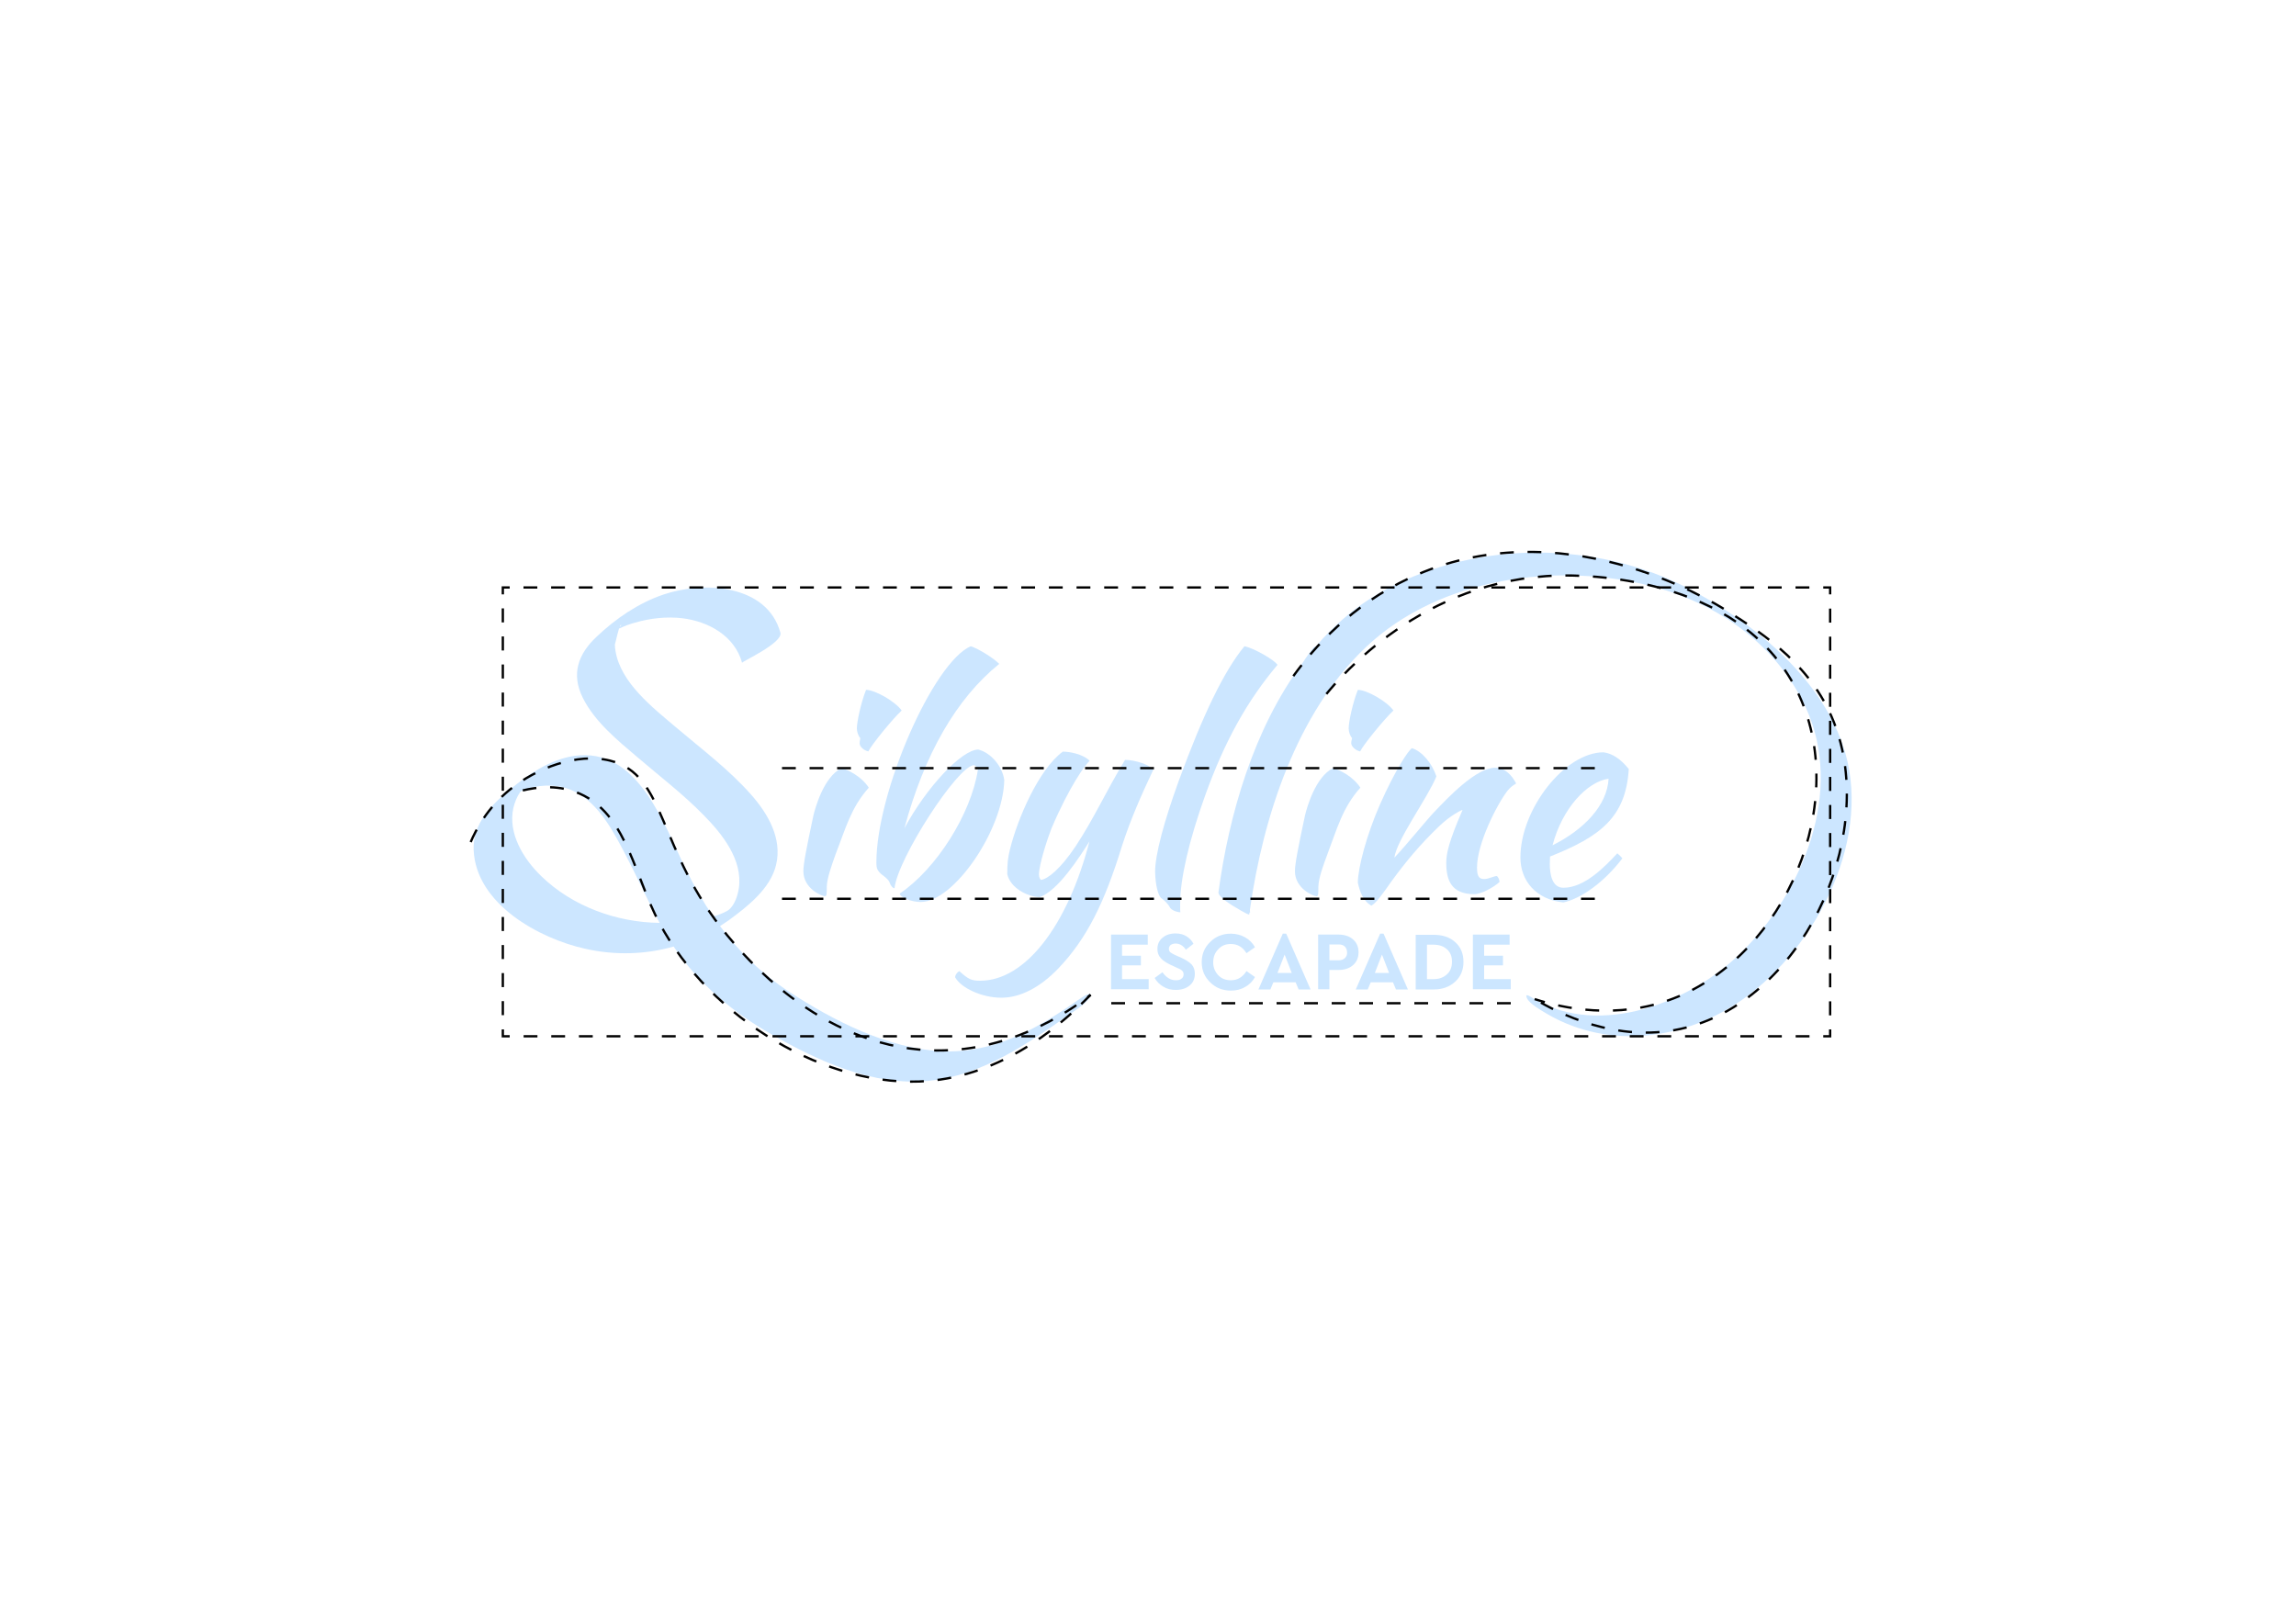
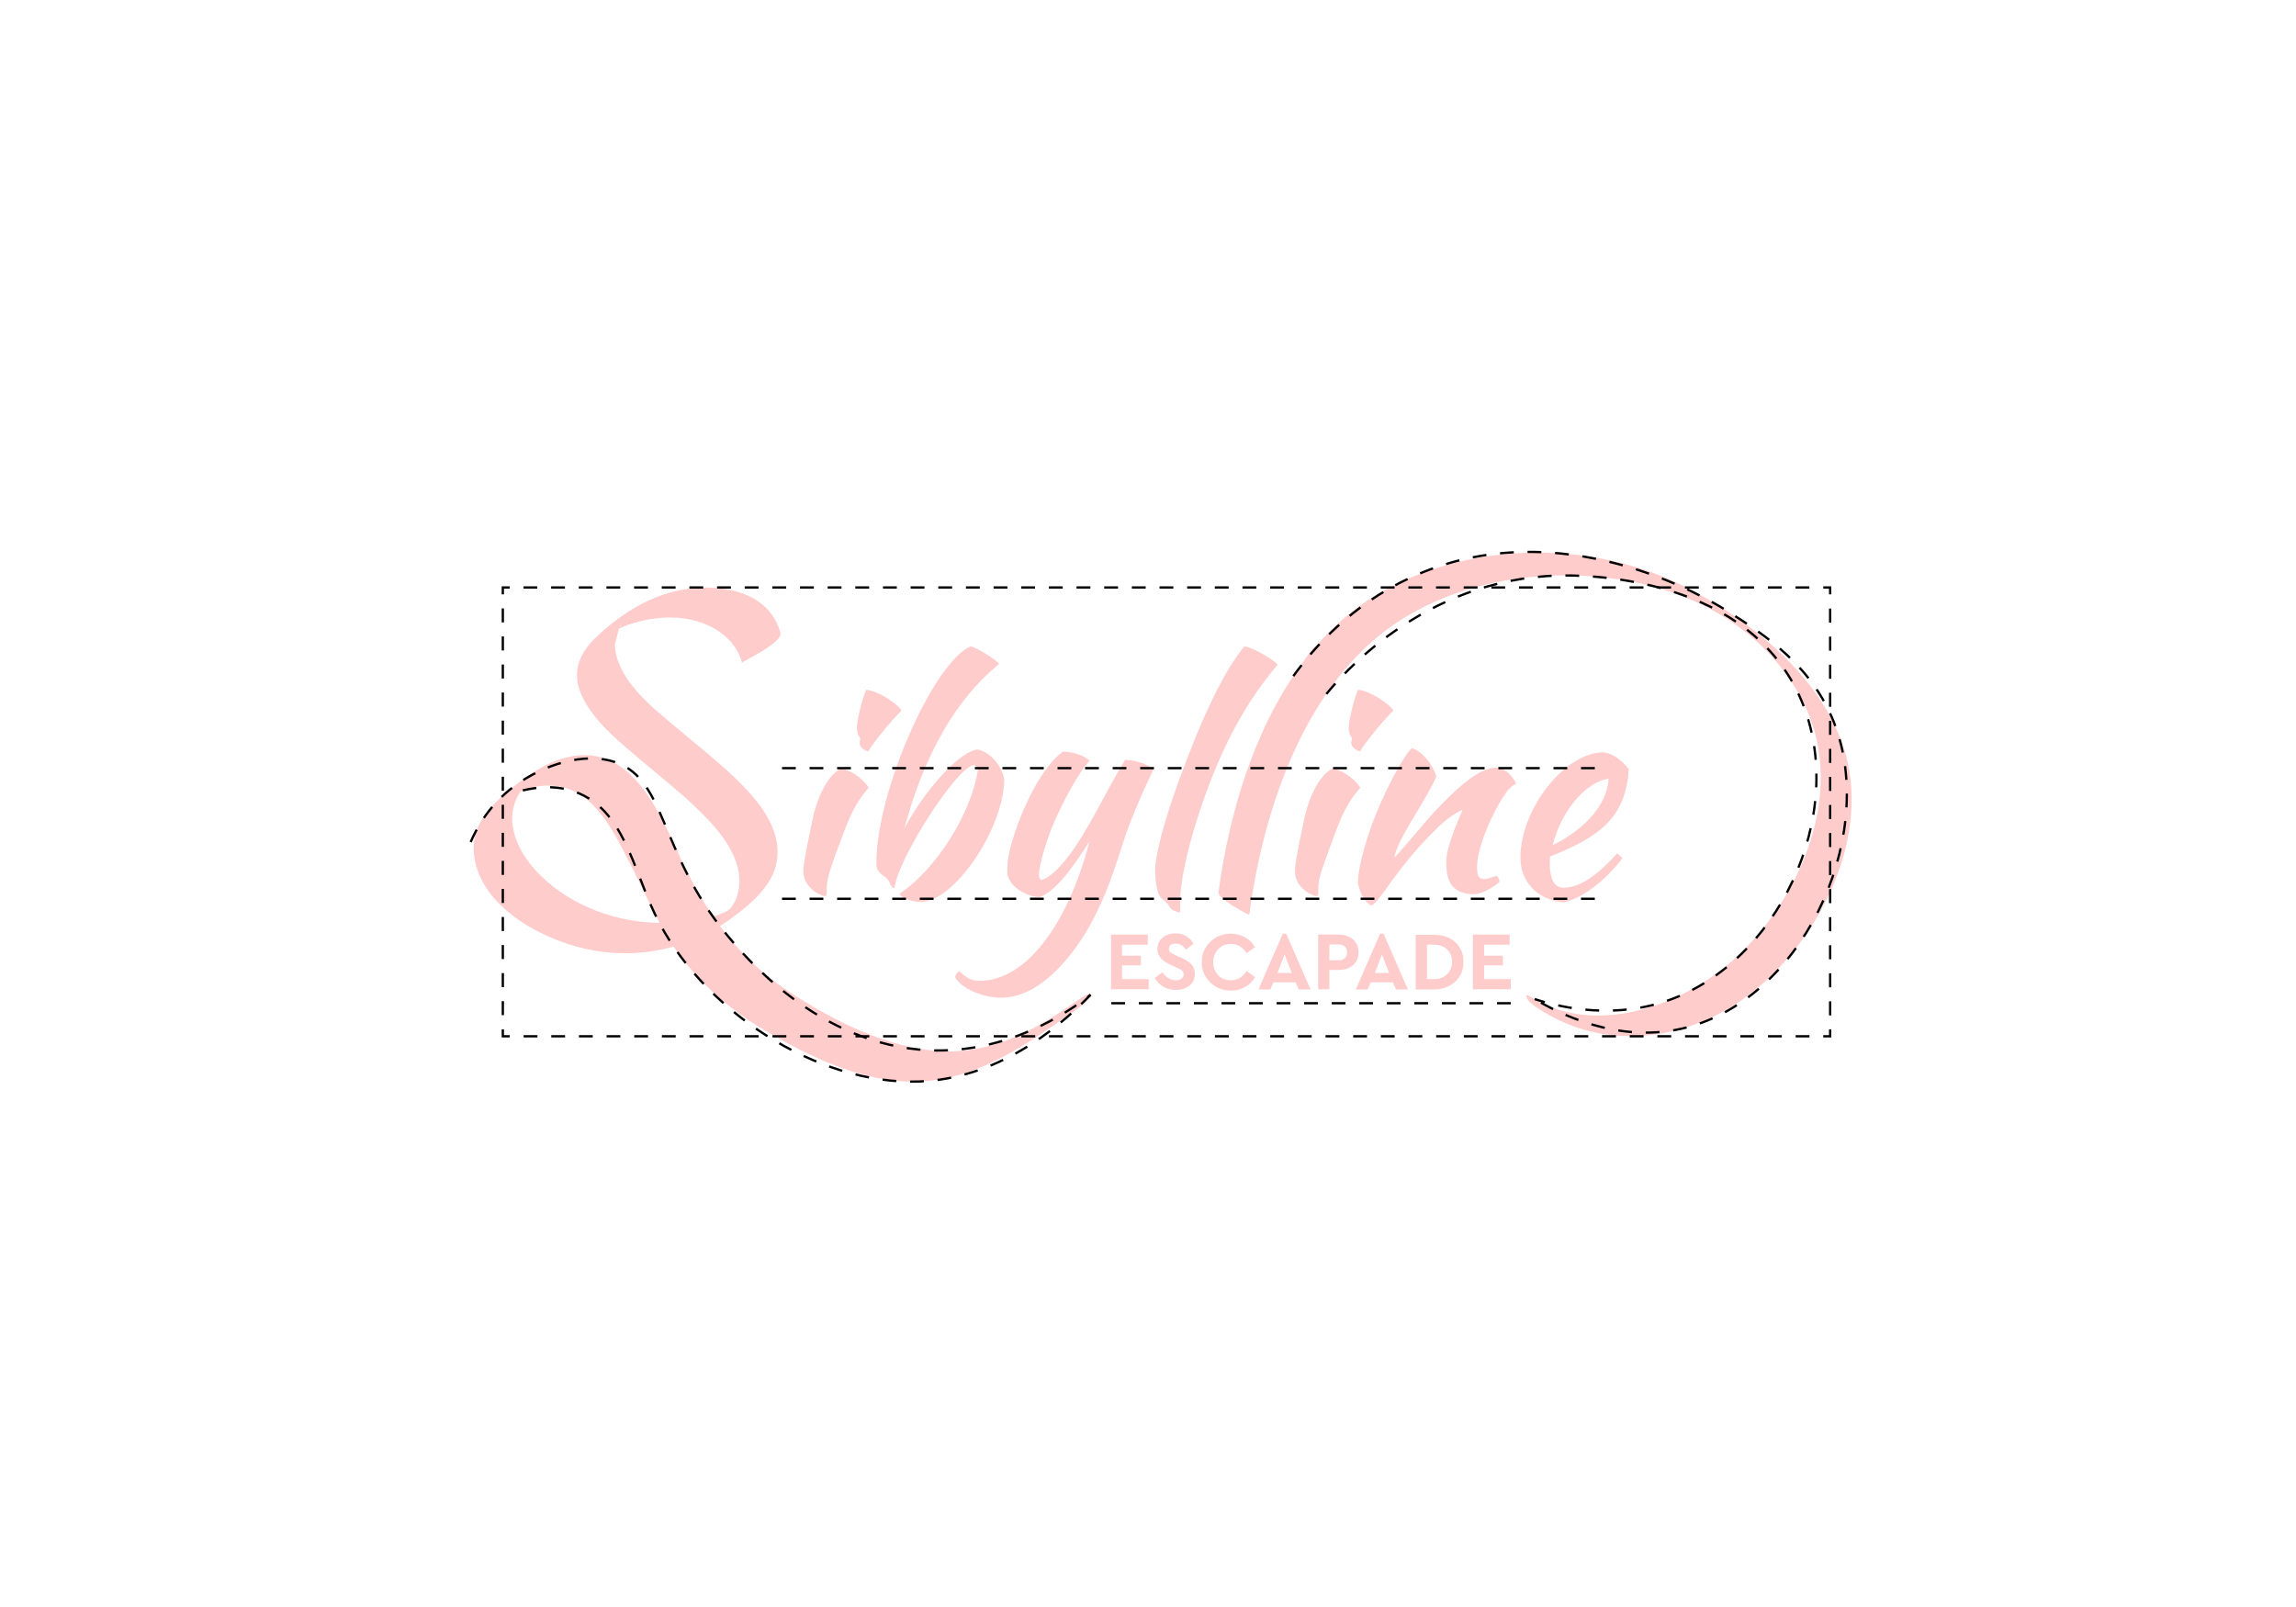
<svg xmlns="http://www.w3.org/2000/svg" version="1.1" id="Calque_1" x="0px" y="0px" viewBox="0 0 1000 700" enable-background="new 0 0 1000 700" xml:space="preserve">
  <g>
    <g id="SibyllineEscapade">
	</g>
    <g id="Calque_3">
	</g>
    <g opacity="0.2">
      <g>
-         <path fill="#0082FF" d="M802.5,324.2c-10.5-30.1-39.3-53.3-66.8-67.7c-40-20.9-91.4-21.2-131.4-0.1     c-12.2,6.4-22.6,15.1-31.4,25.4c-0.2,0-0.4-0.1-0.5-0.1c-1.7,2.1-3.5,4.6-5.3,7.4c-21.1,28.4-31.9,66-36.4,99.5     c-0.3,1.9,4.7,4.9,6,5.8c0.5,0.3,7.3,4.5,7.4,3.9c0-0.3,0.1-0.5,0.1-0.8c0.1,0,0.2,0,0.3,0c-0.1-0.4-0.1-0.6-0.1-1.3     c5.7-40.2,20.3-85.7,50.5-114.3c32.2-30.5,83.9-37.4,125.4-26.3c28.3,7.6,53.4,25.3,66.1,52.4c17,36.5-1.1,80.6-28.3,107.2     c-21.7,21.3-60.9,36.9-89.8,20c-1.2-0.7-4.4-3.1-3.3-0.5c1.1,2.6,6.6,5.6,8.9,7c27.1,15.8,60.2,11.2,85.3-6.5     C791.8,412.1,816.4,363.9,802.5,324.2z" />
-         <path fill="#0082FF" d="M468.1,436.6c-17.4,12.2-36.2,22.4-58.1,21.3c-23.3-1.2-46.8-13.2-66-25.7c-12.4-8.1-22.2-17.7-30.4-28.8     c1.2-0.8,2.4-1.6,3.6-2.4c8.2-6,18.3-13.8,20.8-24.2c2.8-11.5-3.5-22.3-10.8-30.6c-9.7-11-21.6-19.9-32.8-29.4     c-10-8.5-24-19.3-26.3-33.1c-0.2-1-0.3-2.1-0.3-3.1c0,0.6,1-4.2,1.8-6.8c0.2-0.1,0.3-0.1,0.5-0.2c2.1-1,4.3-1.8,6.5-2.4     c6.6-1.9,13.7-2.7,20.6-1.9c11.4,1.4,22.8,7.7,26,19.4c-0.1-0.5,17.9-8.7,16.7-13.1c-5.9-21.3-33.8-22.5-51-16.6     c-10.9,3.7-20.8,10.5-29.1,18.4c-8,7.5-11.1,16.2-6,26.5c5.2,10.5,15.2,18.6,23.9,26c9.7,8.3,19.8,16,28.7,25.1     c8.1,8.2,17.2,19.5,15.4,31.9c-0.7,4.5-2.6,8.6-5.3,10c-1.8,1-3.8,1.7-5.9,2.3c-4.3-6.3-8.2-13.1-11.8-20.4     c-9.3-18.8-20.1-51.5-46.2-49.8c-11.6,0.8-21.9,7.8-30.6,15c-8.2,6.8-16.2,14.9-15.7,26.3c1,23.5,28.6,38.6,48.7,43     c13,2.9,26.1,2.5,38.4-1c10.8,16.2,25.8,28.7,42.7,38.3c20.5,11.7,44.2,22.6,68.4,20.2c22.7-2.2,42.6-15.8,60.8-28.6     c1.8-1.3,9.9-6.3,9.7-8.9C474.9,431.6,468.7,436.2,468.1,436.6z M270.5,272.3c0.1,0.2-0.2,0.5-0.6,0.8     C270.2,272.4,270.4,272,270.5,272.3z M226.6,345C226,345.7,226.1,345.4,226.6,345L226.6,345z M235.8,381.7     c-7.7-7.4-14.7-18.6-12.2-29.8c0.6-2.5,1.6-5,3.1-7.1c0.3-0.2,0.6-0.4,1-0.5c1.7-0.5,3.3-1.1,5.1-1.5c6-1.2,12.4-0.7,17.9,2.2     c10.4,5.4,16.6,17.5,21.8,27.4c5.1,9.8,9.6,19.9,14.8,29.6C268.6,401.8,249.3,394.8,235.8,381.7z" />
-         <polygon fill="#0082FF" points="488.7,420.5 496.9,420.5 496.9,416.3 488.7,416.3 488.7,411.5 499.9,411.5 499.9,407.1     483.9,407.1 483.9,430.9 500.3,430.9 500.3,426.5 488.7,426.5    " />
-         <path fill="#0082FF" d="M514.5,417.2l-2.7-1.2c-1-0.5-1.7-0.9-2.1-1.2c-0.4-0.4-0.6-0.9-0.6-1.5c0-0.7,0.3-1.3,0.8-1.7     c0.6-0.4,1.3-0.6,2.1-0.6c1.8,0,3.3,0.9,4.5,2.7l3.3-2.6c-0.7-1.4-1.8-2.5-3.1-3.3s-2.9-1.2-4.7-1.2c-2.3,0-4.2,0.6-5.7,1.9     c-1.5,1.2-2.2,2.9-2.2,4.9c0,1.6,0.5,2.9,1.5,4s2.4,2,4.3,2.9l2.6,1.2c0.8,0.4,1.3,0.6,1.7,0.8c0.3,0.2,0.7,0.5,0.9,0.8     c0.3,0.4,0.4,0.8,0.4,1.3c0,0.8-0.3,1.5-0.9,1.9c-0.6,0.5-1.4,0.7-2.5,0.7c-2.2,0-4.2-1.2-5.8-3.5l-3.4,2.5     c0.9,1.6,2.2,2.9,3.8,3.8c1.6,1,3.4,1.4,5.4,1.4c2.4,0,4.4-0.6,6-1.9s2.3-3,2.3-5.2c0-1.6-0.5-3-1.4-4     C518,419.1,516.5,418.1,514.5,417.2z" />
-         <path fill="#0082FF" d="M536.1,411.2c2.9,0,5.1,1.3,6.8,4l3.7-2.6c-1.1-1.9-2.5-3.3-4.3-4.3s-3.9-1.6-6.2-1.6     c-3.6,0-6.6,1.2-9,3.6c-2.5,2.4-3.7,5.3-3.7,8.8s1.2,6.4,3.7,8.8c2.4,2.4,5.4,3.6,9,3.6c2.3,0,4.4-0.5,6.2-1.6     c1.9-1,3.3-2.5,4.3-4.3l-3.7-2.6c-1.7,2.7-4,4-6.8,4c-2.2,0-4.1-0.7-5.5-2.2s-2.2-3.3-2.2-5.6c0-2.3,0.7-4.2,2.2-5.7     C532,411.9,533.8,411.2,536.1,411.2z" />
-         <path fill="#0082FF" d="M558.7,406.7L548.1,431h5.2l1.3-3.1h9.7l1.3,3.1h5.2l-10.6-24.3H558.7z M556.4,423.8l3.1-8l3.1,8H556.4z" />
-         <path fill="#0082FF" d="M589.3,409.2c-1.6-1.4-3.7-2.1-6.2-2.1h-9v23.8h4.9v-8.4h4.1c2.5,0,4.6-0.7,6.2-2.1     c1.6-1.4,2.4-3.3,2.4-5.6C591.7,412.5,590.9,410.6,589.3,409.2z M585.8,417.3c-0.6,0.6-1.5,1-2.7,1H579v-6.9h4.1     c1.1,0,2,0.3,2.6,0.9s1,1.4,1,2.5C586.8,415.8,586.4,416.7,585.8,417.3z" />
-         <path fill="#0082FF" d="M601.1,406.7L590.5,431h5.2l1.3-3.1h9.7l1.3,3.1h5.2l-10.6-24.3H601.1z M598.8,423.8l3.1-8l3.1,8H598.8z" />
-         <path fill="#0082FF" d="M633.8,410.4c-2.4-2.2-5.5-3.2-9.4-3.2h-7.8V431h7.8c3.8,0,6.9-1.1,9.4-3.4c2.4-2.2,3.6-5.1,3.6-8.6     C637.4,415.4,636.2,412.5,633.8,410.4z M630.2,424.4c-1.5,1.4-3.4,2.1-5.8,2.1h-2.9v-15h2.9c2.4,0,4.4,0.7,5.8,2     c1.5,1.3,2.2,3.1,2.2,5.4C632.4,421.2,631.7,423.1,630.2,424.4z" />
-         <polygon fill="#0082FF" points="646.4,420.5 654.6,420.5 654.6,416.3 646.4,416.3 646.4,411.5 657.5,411.5 657.5,407.1     641.5,407.1 641.5,430.9 658,430.9 658,426.5 646.4,426.5    " />
-         <path fill="#0082FF" d="M359.3,390.4c0.8,0,0.8-1.2,0.8-4.2c0.1-3.7,2.1-9.2,3.8-14c4.4-11.3,6.7-20.4,14.5-29.1     c-3.3-5-9.1-7.8-11.9-8.5c-7.7,3.8-11.4,17.2-12.2,20.5c-3.3,15.4-4.4,21.4-4.4,24.4C349.9,387.1,358,390.4,359.3,390.4z" />
-         <path fill="#0082FF" d="M374.4,323.8c0,1.4,1.8,3.1,3.8,3.5c1.3-2.8,10.6-14.2,14.5-17.8c-2.6-3.8-11.5-9-15.5-9     c-2.2,5.5-4,13.9-4,16.8c0,1.4,0.6,3.3,1.5,4.2C374.5,322.6,374.4,323.3,374.4,323.8z" />
-         <path fill="#0082FF" d="M382.2,378.8c0.3,0.6,1.3,1.8,2.2,2.4c1.9,1.4,2.7,2.3,3,3.1c0.5,1.5,1.4,2.6,2.2,2.6     c1.3-12.8,27.5-53.4,34.6-53.6c0.9,0.3,1.7,1.2,1.7,2.1c-3,19.2-18.1,43.1-34,53.8c0,1.7,5.1,3.7,9.1,3.7     c14.4,0,35.9-31.3,36.4-53.1c-0.8-6-5.8-11.9-11.3-13.3c-7.2,0-22.6,16.4-32.2,34.3c8.7-32.3,22.6-56.5,41.3-71.6     c-2.1-2.3-9.1-6.7-12.4-7.7c-16.4,7.1-41.1,63.6-41.1,94.2C381.7,377.1,381.8,378,382.2,378.8z" />
-         <path fill="#0082FF" d="M490,331c-8.3,13.7-13.6,25.7-21.7,37.9c-6.4,9.5-11.8,13.9-14.9,14.4c-0.3-0.3-0.9-1-0.9-2.3     c0-4.5,3.9-16.2,5.4-20c7.7-18.2,14.8-28,16.7-29.6c-3-3-8.9-4-11.7-4c-10.6,7.8-19.8,29.5-23,42.5c-0.9,3.6-1.2,6-1.2,10.9     c1.4,6,8.7,9.8,14.1,10c8-2.8,17.3-17.3,21.7-24.3c-9.6,37-28.1,60.7-47.6,60.7c-3.8,0-5.1-0.6-9.1-4.2c-1,0.6-1.8,1.7-1.8,2.7     c2.6,4.7,11.7,8.9,20.1,8.9c8.3,0,16.9-4.5,24.8-12.7c12.4-13,20.1-28.5,27.8-53.5c3.6-11.2,8.3-21.9,13.6-33.1     C500.9,333.2,494.5,331,490,331z" />
-         <path fill="#0082FF" d="M505.9,391.3c1.2,0.8,3.1,2.8,3.5,3.7c0.5,1.2,2.4,2.2,4.7,2.4c-0.1-0.6-0.1-0.8-0.1-3.7     c0-10.8,3.8-27.5,11-47.5c8.5-23.5,18.1-40.8,31.4-56.6c-1.4-2.2-10.3-7.3-14.4-8.1c-8.9,10.8-18.1,29.9-28.6,58.6     c-6.5,18-10.3,32.2-10.3,39.6C503.2,385.4,504.4,390.3,505.9,391.3z" />
-         <path fill="#0082FF" d="M592.5,343.1c-3.3-5-9.1-7.8-11.9-8.5c-7.7,3.8-11.4,17.2-12.2,20.5c-3.3,15.4-4.4,21.4-4.4,24.4     c0,7.6,8.1,10.9,9.4,10.9c0.8,0,0.8-1.2,0.8-4.2c0.1-3.7,2.1-9.2,3.9-14C582.4,360.9,584.7,351.8,592.5,343.1z" />
-         <path fill="#0082FF" d="M592.4,327.3c1.3-2.8,10.6-14.2,14.5-17.8c-2.6-3.8-11.5-9-15.5-9c-2.2,5.5-4,13.9-4,16.8     c0,1.4,0.6,3.3,1.5,4.2c-0.3,1-0.4,1.8-0.4,2.3C588.6,325.2,590.4,326.9,592.4,327.3z" />
-         <path fill="#0082FF" d="M651.3,334.4c-8.3,0-20.4,12.7-26.9,19.6c-3,3.1-11.7,13.9-17.1,19.6c1-7.8,14.5-26,18.3-35.4     c-1.8-5.6-6.2-10.9-10.6-12.3c-1.4,0.6-7.4,9.6-14,24.6c-5.8,13.2-9.6,27.6-9.6,34c0.8,3.8,2.3,8,5.9,10     c2.1-1.2,4.9-5.1,8.6-10.4c6.7-9.2,12.7-16.3,20.7-24c5-4.9,10-7.3,10.4-7.3c-5.9,13.6-7.1,18.9-7.1,23.1     c0,7.6,2.3,13.6,12.2,13.6c3,0,8.5-3,11-5.3c0-0.8-0.5-2.2-1.2-2.6c-1.2,0-3.6,1.3-5.4,1.3c-2.1,0-3.2-0.8-3.2-5     c0-10.5,8.7-27.5,13.3-33.5c2.3-2.7,3.7-2.8,3.7-3.2C658.7,338.1,655.7,334.4,651.3,334.4z" />
-         <path fill="#0082FF" d="M709.4,335c-3.5-4.4-7.2-6.8-11-7.3c-16.9,0-36.2,24.8-36.2,45.8c0,10.3,6.9,18.3,18.7,19.6     c8.1-1.8,18-9.1,25.7-19.2c-0.6-0.8-1.3-1.4-2.2-2.2c-5.4,5.8-14.2,15-23.5,15c-4.9,0-5.9-5.9-5.9-10.3c0-1.2,0.1-2.3,0.1-3.3     C697,364.4,708.1,356,709.4,335z M700.6,339.2c-0.6,11.7-10.8,22.2-24.4,29C680.3,352.3,691.2,340.5,700.6,339.2z" />
+         <path fill="rgba(255,0,0,1)" d="M802.5,324.2c-10.5-30.1-39.3-53.3-66.8-67.7c-40-20.9-91.4-21.2-131.4-0.1     c-12.2,6.4-22.6,15.1-31.4,25.4c-0.2,0-0.4-0.1-0.5-0.1c-1.7,2.1-3.5,4.6-5.3,7.4c-21.1,28.4-31.9,66-36.4,99.5     c-0.3,1.9,4.7,4.9,6,5.8c0.5,0.3,7.3,4.5,7.4,3.9c0-0.3,0.1-0.5,0.1-0.8c0.1,0,0.2,0,0.3,0c-0.1-0.4-0.1-0.6-0.1-1.3     c5.7-40.2,20.3-85.7,50.5-114.3c32.2-30.5,83.9-37.4,125.4-26.3c28.3,7.6,53.4,25.3,66.1,52.4c17,36.5-1.1,80.6-28.3,107.2     c-21.7,21.3-60.9,36.9-89.8,20c-1.2-0.7-4.4-3.1-3.3-0.5c1.1,2.6,6.6,5.6,8.9,7c27.1,15.8,60.2,11.2,85.3-6.5     C791.8,412.1,816.4,363.9,802.5,324.2z" />
+         <path fill="rgba(255,0,0,1)" d="M468.1,436.6c-17.4,12.2-36.2,22.4-58.1,21.3c-23.3-1.2-46.8-13.2-66-25.7c-12.4-8.1-22.2-17.7-30.4-28.8     c1.2-0.8,2.4-1.6,3.6-2.4c8.2-6,18.3-13.8,20.8-24.2c2.8-11.5-3.5-22.3-10.8-30.6c-9.7-11-21.6-19.9-32.8-29.4     c-10-8.5-24-19.3-26.3-33.1c-0.2-1-0.3-2.1-0.3-3.1c0,0.6,1-4.2,1.8-6.8c0.2-0.1,0.3-0.1,0.5-0.2c2.1-1,4.3-1.8,6.5-2.4     c6.6-1.9,13.7-2.7,20.6-1.9c11.4,1.4,22.8,7.7,26,19.4c-0.1-0.5,17.9-8.7,16.7-13.1c-5.9-21.3-33.8-22.5-51-16.6     c-10.9,3.7-20.8,10.5-29.1,18.4c-8,7.5-11.1,16.2-6,26.5c5.2,10.5,15.2,18.6,23.9,26c9.7,8.3,19.8,16,28.7,25.1     c8.1,8.2,17.2,19.5,15.4,31.9c-0.7,4.5-2.6,8.6-5.3,10c-1.8,1-3.8,1.7-5.9,2.3c-4.3-6.3-8.2-13.1-11.8-20.4     c-9.3-18.8-20.1-51.5-46.2-49.8c-11.6,0.8-21.9,7.8-30.6,15c-8.2,6.8-16.2,14.9-15.7,26.3c1,23.5,28.6,38.6,48.7,43     c13,2.9,26.1,2.5,38.4-1c10.8,16.2,25.8,28.7,42.7,38.3c20.5,11.7,44.2,22.6,68.4,20.2c22.7-2.2,42.6-15.8,60.8-28.6     c1.8-1.3,9.9-6.3,9.7-8.9C474.9,431.6,468.7,436.2,468.1,436.6z M270.5,272.3c0.1,0.2-0.2,0.5-0.6,0.8     C270.2,272.4,270.4,272,270.5,272.3z M226.6,345C226,345.7,226.1,345.4,226.6,345L226.6,345z M235.8,381.7     c-7.7-7.4-14.7-18.6-12.2-29.8c0.6-2.5,1.6-5,3.1-7.1c0.3-0.2,0.6-0.4,1-0.5c1.7-0.5,3.3-1.1,5.1-1.5c6-1.2,12.4-0.7,17.9,2.2     c10.4,5.4,16.6,17.5,21.8,27.4c5.1,9.8,9.6,19.9,14.8,29.6C268.6,401.8,249.3,394.8,235.8,381.7z" />
+         <polygon fill="rgba(255,0,0,1)" points="488.7,420.5 496.9,420.5 496.9,416.3 488.7,416.3 488.7,411.5 499.9,411.5 499.9,407.1     483.9,407.1 483.9,430.9 500.3,430.9 500.3,426.5 488.7,426.5    " />
+         <path fill="rgba(255,0,0,1)" d="M514.5,417.2l-2.7-1.2c-1-0.5-1.7-0.9-2.1-1.2c-0.4-0.4-0.6-0.9-0.6-1.5c0-0.7,0.3-1.3,0.8-1.7     c0.6-0.4,1.3-0.6,2.1-0.6c1.8,0,3.3,0.9,4.5,2.7l3.3-2.6c-0.7-1.4-1.8-2.5-3.1-3.3s-2.9-1.2-4.7-1.2c-2.3,0-4.2,0.6-5.7,1.9     c-1.5,1.2-2.2,2.9-2.2,4.9c0,1.6,0.5,2.9,1.5,4s2.4,2,4.3,2.9l2.6,1.2c0.8,0.4,1.3,0.6,1.7,0.8c0.3,0.2,0.7,0.5,0.9,0.8     c0.3,0.4,0.4,0.8,0.4,1.3c0,0.8-0.3,1.5-0.9,1.9c-0.6,0.5-1.4,0.7-2.5,0.7c-2.2,0-4.2-1.2-5.8-3.5l-3.4,2.5     c0.9,1.6,2.2,2.9,3.8,3.8c1.6,1,3.4,1.4,5.4,1.4c2.4,0,4.4-0.6,6-1.9s2.3-3,2.3-5.2c0-1.6-0.5-3-1.4-4     C518,419.1,516.5,418.1,514.5,417.2z" />
+         <path fill="rgba(255,0,0,1)" d="M536.1,411.2c2.9,0,5.1,1.3,6.8,4l3.7-2.6c-1.1-1.9-2.5-3.3-4.3-4.3s-3.9-1.6-6.2-1.6     c-3.6,0-6.6,1.2-9,3.6c-2.5,2.4-3.7,5.3-3.7,8.8s1.2,6.4,3.7,8.8c2.4,2.4,5.4,3.6,9,3.6c2.3,0,4.4-0.5,6.2-1.6     c1.9-1,3.3-2.5,4.3-4.3l-3.7-2.6c-1.7,2.7-4,4-6.8,4c-2.2,0-4.1-0.7-5.5-2.2s-2.2-3.3-2.2-5.6c0-2.3,0.7-4.2,2.2-5.7     C532,411.9,533.8,411.2,536.1,411.2z" />
+         <path fill="rgba(255,0,0,1)" d="M558.7,406.7L548.1,431h5.2l1.3-3.1h9.7l1.3,3.1h5.2l-10.6-24.3H558.7z M556.4,423.8l3.1-8l3.1,8H556.4z" />
+         <path fill="rgba(255,0,0,1)" d="M589.3,409.2c-1.6-1.4-3.7-2.1-6.2-2.1h-9v23.8h4.9v-8.4h4.1c2.5,0,4.6-0.7,6.2-2.1     c1.6-1.4,2.4-3.3,2.4-5.6C591.7,412.5,590.9,410.6,589.3,409.2z M585.8,417.3c-0.6,0.6-1.5,1-2.7,1H579v-6.9h4.1     c1.1,0,2,0.3,2.6,0.9s1,1.4,1,2.5C586.8,415.8,586.4,416.7,585.8,417.3z" />
+         <path fill="rgba(255,0,0,1)" d="M601.1,406.7L590.5,431h5.2l1.3-3.1h9.7l1.3,3.1h5.2l-10.6-24.3H601.1z M598.8,423.8l3.1-8l3.1,8H598.8z" />
+         <path fill="rgba(255,0,0,1)" d="M633.8,410.4c-2.4-2.2-5.5-3.2-9.4-3.2h-7.8V431h7.8c3.8,0,6.9-1.1,9.4-3.4c2.4-2.2,3.6-5.1,3.6-8.6     C637.4,415.4,636.2,412.5,633.8,410.4z M630.2,424.4c-1.5,1.4-3.4,2.1-5.8,2.1h-2.9v-15h2.9c2.4,0,4.4,0.7,5.8,2     c1.5,1.3,2.2,3.1,2.2,5.4C632.4,421.2,631.7,423.1,630.2,424.4z" />
+         <polygon fill="rgba(255,0,0,1)" points="646.4,420.5 654.6,420.5 654.6,416.3 646.4,416.3 646.4,411.5 657.5,411.5 657.5,407.1     641.5,407.1 641.5,430.9 658,430.9 658,426.5 646.4,426.5    " />
+         <path fill="rgba(255,0,0,1)" d="M359.3,390.4c0.8,0,0.8-1.2,0.8-4.2c0.1-3.7,2.1-9.2,3.8-14c4.4-11.3,6.7-20.4,14.5-29.1     c-3.3-5-9.1-7.8-11.9-8.5c-7.7,3.8-11.4,17.2-12.2,20.5c-3.3,15.4-4.4,21.4-4.4,24.4C349.9,387.1,358,390.4,359.3,390.4z" />
+         <path fill="rgba(255,0,0,1)" d="M374.4,323.8c0,1.4,1.8,3.1,3.8,3.5c1.3-2.8,10.6-14.2,14.5-17.8c-2.6-3.8-11.5-9-15.5-9     c-2.2,5.5-4,13.9-4,16.8c0,1.4,0.6,3.3,1.5,4.2C374.5,322.6,374.4,323.3,374.4,323.8z" />
+         <path fill="rgba(255,0,0,1)" d="M382.2,378.8c0.3,0.6,1.3,1.8,2.2,2.4c1.9,1.4,2.7,2.3,3,3.1c0.5,1.5,1.4,2.6,2.2,2.6     c1.3-12.8,27.5-53.4,34.6-53.6c0.9,0.3,1.7,1.2,1.7,2.1c-3,19.2-18.1,43.1-34,53.8c0,1.7,5.1,3.7,9.1,3.7     c14.4,0,35.9-31.3,36.4-53.1c-0.8-6-5.8-11.9-11.3-13.3c-7.2,0-22.6,16.4-32.2,34.3c8.7-32.3,22.6-56.5,41.3-71.6     c-2.1-2.3-9.1-6.7-12.4-7.7c-16.4,7.1-41.1,63.6-41.1,94.2C381.7,377.1,381.8,378,382.2,378.8z" />
+         <path fill="rgba(255,0,0,1)" d="M490,331c-8.3,13.7-13.6,25.7-21.7,37.9c-6.4,9.5-11.8,13.9-14.9,14.4c-0.3-0.3-0.9-1-0.9-2.3     c0-4.5,3.9-16.2,5.4-20c7.7-18.2,14.8-28,16.7-29.6c-3-3-8.9-4-11.7-4c-10.6,7.8-19.8,29.5-23,42.5c-0.9,3.6-1.2,6-1.2,10.9     c1.4,6,8.7,9.8,14.1,10c8-2.8,17.3-17.3,21.7-24.3c-9.6,37-28.1,60.7-47.6,60.7c-3.8,0-5.1-0.6-9.1-4.2c-1,0.6-1.8,1.7-1.8,2.7     c2.6,4.7,11.7,8.9,20.1,8.9c8.3,0,16.9-4.5,24.8-12.7c12.4-13,20.1-28.5,27.8-53.5c3.6-11.2,8.3-21.9,13.6-33.1     C500.9,333.2,494.5,331,490,331z" />
+         <path fill="rgba(255,0,0,1)" d="M505.9,391.3c1.2,0.8,3.1,2.8,3.5,3.7c0.5,1.2,2.4,2.2,4.7,2.4c-0.1-0.6-0.1-0.8-0.1-3.7     c0-10.8,3.8-27.5,11-47.5c8.5-23.5,18.1-40.8,31.4-56.6c-1.4-2.2-10.3-7.3-14.4-8.1c-8.9,10.8-18.1,29.9-28.6,58.6     c-6.5,18-10.3,32.2-10.3,39.6C503.2,385.4,504.4,390.3,505.9,391.3z" />
+         <path fill="rgba(255,0,0,1)" d="M592.5,343.1c-3.3-5-9.1-7.8-11.9-8.5c-7.7,3.8-11.4,17.2-12.2,20.5c-3.3,15.4-4.4,21.4-4.4,24.4     c0,7.6,8.1,10.9,9.4,10.9c0.8,0,0.8-1.2,0.8-4.2c0.1-3.7,2.1-9.2,3.9-14C582.4,360.9,584.7,351.8,592.5,343.1z" />
+         <path fill="rgba(255,0,0,1)" d="M592.4,327.3c1.3-2.8,10.6-14.2,14.5-17.8c-2.6-3.8-11.5-9-15.5-9c-2.2,5.5-4,13.9-4,16.8     c0,1.4,0.6,3.3,1.5,4.2c-0.3,1-0.4,1.8-0.4,2.3C588.6,325.2,590.4,326.9,592.4,327.3z" />
+         <path fill="rgba(255,0,0,1)" d="M651.3,334.4c-8.3,0-20.4,12.7-26.9,19.6c-3,3.1-11.7,13.9-17.1,19.6c1-7.8,14.5-26,18.3-35.4     c-1.8-5.6-6.2-10.9-10.6-12.3c-1.4,0.6-7.4,9.6-14,24.6c-5.8,13.2-9.6,27.6-9.6,34c0.8,3.8,2.3,8,5.9,10     c2.1-1.2,4.9-5.1,8.6-10.4c6.7-9.2,12.7-16.3,20.7-24c5-4.9,10-7.3,10.4-7.3c-5.9,13.6-7.1,18.9-7.1,23.1     c0,7.6,2.3,13.6,12.2,13.6c3,0,8.5-3,11-5.3c0-0.8-0.5-2.2-1.2-2.6c-1.2,0-3.6,1.3-5.4,1.3c-2.1,0-3.2-0.8-3.2-5     c0-10.5,8.7-27.5,13.3-33.5c2.3-2.7,3.7-2.8,3.7-3.2C658.7,338.1,655.7,334.4,651.3,334.4z" />
+         <path fill="rgba(255,0,0,1)" d="M709.4,335c-3.5-4.4-7.2-6.8-11-7.3c-16.9,0-36.2,24.8-36.2,45.8c0,10.3,6.9,18.3,18.7,19.6     c8.1-1.8,18-9.1,25.7-19.2c-0.6-0.8-1.3-1.4-2.2-2.2c-5.4,5.8-14.2,15-23.5,15c-4.9,0-5.9-5.9-5.9-10.3c0-1.2,0.1-2.3,0.1-3.3     C697,364.4,708.1,356,709.4,335z M700.6,339.2c-0.6,11.7-10.8,22.2-24.4,29C680.3,352.3,691.2,340.5,700.6,339.2z" />
      </g>
    </g>
  </g>
  <g>
    <g>
      <g>
        <polyline fill="none" stroke="#000000" stroke-miterlimit="10" points="797.1,448.4 797.1,451.4 794.1,451.4    " />
        <line fill="none" stroke="#000000" stroke-miterlimit="10" stroke-dasharray="6.022,6.022" x1="788.1" y1="451.4" x2="225" y2="451.4" />
        <polyline fill="none" stroke="#000000" stroke-miterlimit="10" points="222,451.4 219,451.4 219,448.4    " />
        <line fill="none" stroke="#000000" stroke-miterlimit="10" stroke-dasharray="6.11,6.11" x1="219" y1="442.2" x2="219" y2="262" />
        <polyline fill="none" stroke="#000000" stroke-miterlimit="10" points="219,258.9 219,255.9 222,255.9    " />
        <line fill="none" stroke="#000000" stroke-miterlimit="10" stroke-dasharray="6.022,6.022" x1="228" y1="255.9" x2="791.1" y2="255.9" />
        <polyline fill="none" stroke="#000000" stroke-miterlimit="10" points="794.1,255.9 797.1,255.9 797.1,258.9    " />
        <line fill="none" stroke="#000000" stroke-miterlimit="10" stroke-dasharray="6.11,6.11" x1="797.1" y1="265.1" x2="797.1" y2="445.3" />
      </g>
    </g>
    <path fill="none" stroke="#000000" stroke-miterlimit="10" stroke-dasharray="6" d="M227.7,344.3c5.9-1.4,14.3-2.5,23,0.7   c20.8,7.6,24.9,33,34.6,53.3c20.1,41.8,70.6,74.5,115.1,72.8c33.4-1.3,59.3-21.9,74.6-37.8" />
    <path fill="none" stroke="#000000" stroke-miterlimit="10" stroke-dasharray="6" d="M563.3,294.5c9.1-12.6,25.2-30.8,50.6-42.7   c65.5-30.6,130.9,9.6,138.3,14.3c16.2,10.3,37.9,24.2,47.4,50.8c17.6,49.5-15.4,119.9-67.7,131.3c-28,6.1-52.9-6.7-63.6-13.1" />
    <line fill="none" stroke="#000000" stroke-miterlimit="10" stroke-dasharray="6" x1="340.6" y1="391.5" x2="700.6" y2="391.5" />
    <line fill="none" stroke="#000000" stroke-miterlimit="10" stroke-dasharray="6" x1="340.6" y1="334.6" x2="700.6" y2="334.6" />
    <line fill="none" stroke="#000000" stroke-miterlimit="10" stroke-dasharray="6" x1="484" y1="437" x2="659" y2="437" />
    <path fill="none" stroke="#000000" stroke-miterlimit="10" stroke-dasharray="6" d="M205,366.8c2.2-5.2,7.1-14.7,17-22.8   c11.6-9.4,29.3-16.2,43.6-12.7c25,6.1,20.3,38.8,51.2,76.2c6.8,8.2,39.5,47.9,88,50c33.8,1.4,59.6-16,70.2-24.1" />
    <path fill="none" stroke="#000000" stroke-miterlimit="10" stroke-dasharray="6" d="M577.7,302.3c5.6-6.9,41.8-50.2,101.3-51.6   c9.1-0.2,78.1-0.9,103.5,49.9c24.2,48.5-5.3,115.7-53.6,134.3c-24.6,9.5-48.4,4.2-60.5,0.3" />
  </g>
  <g id="Calque_3_1_">
</g>
</svg>
